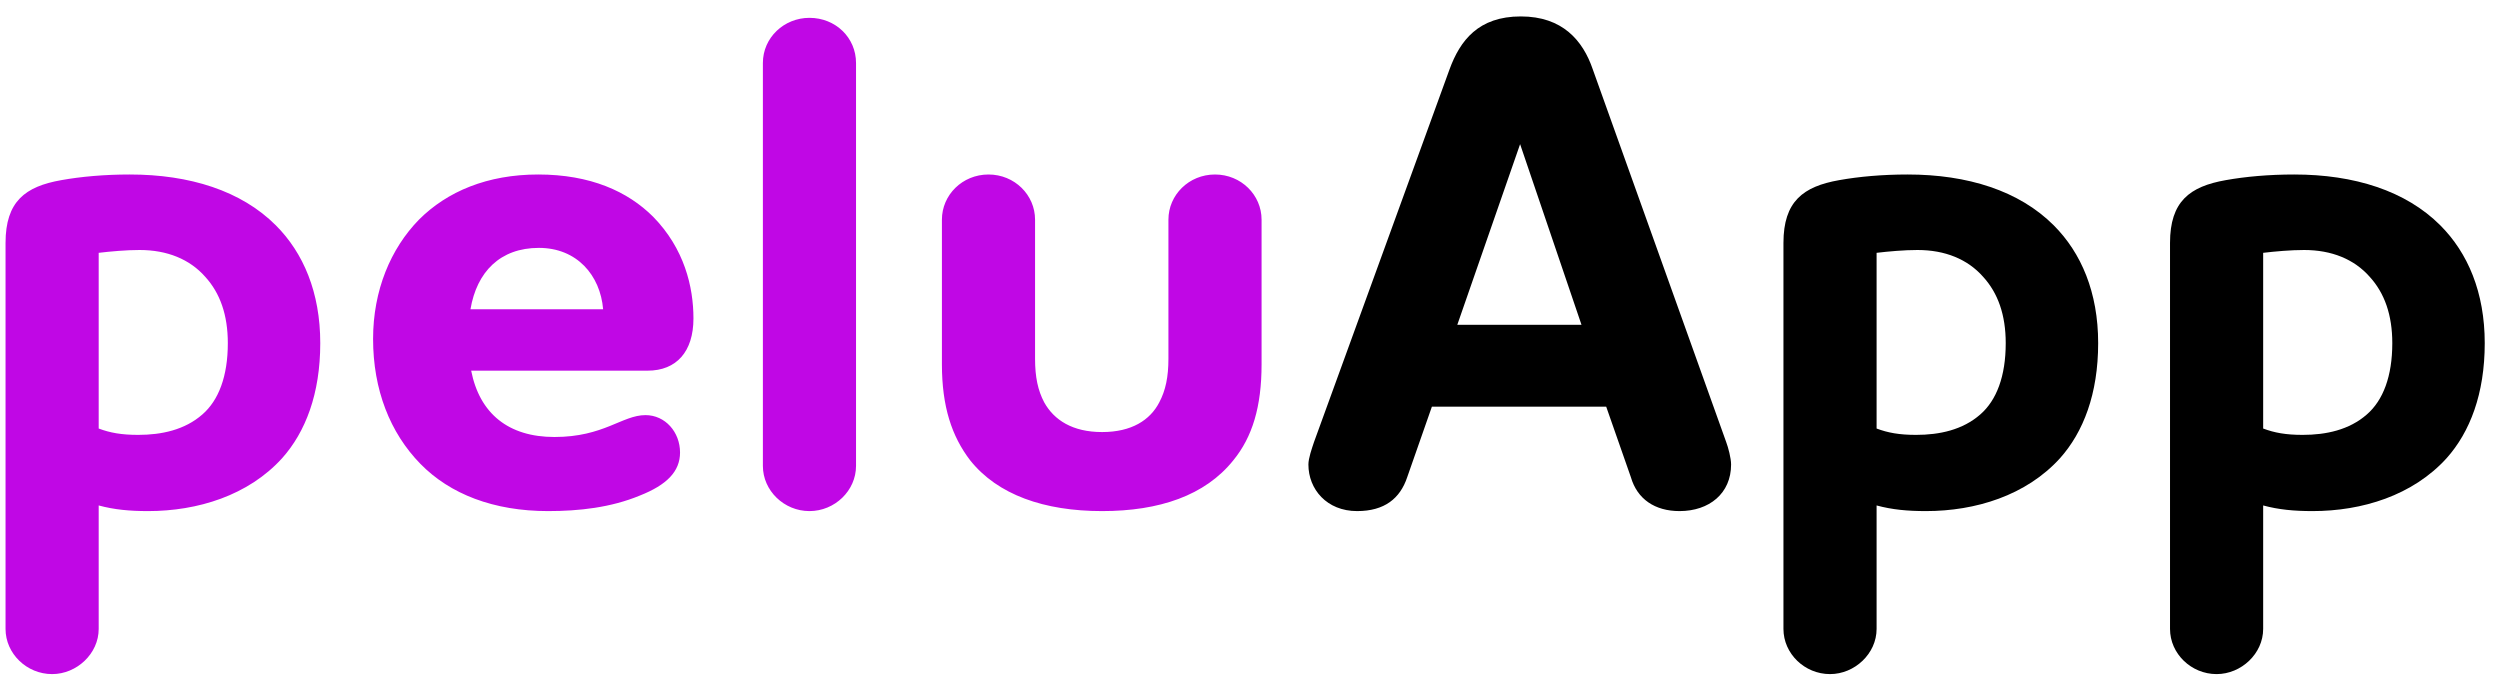
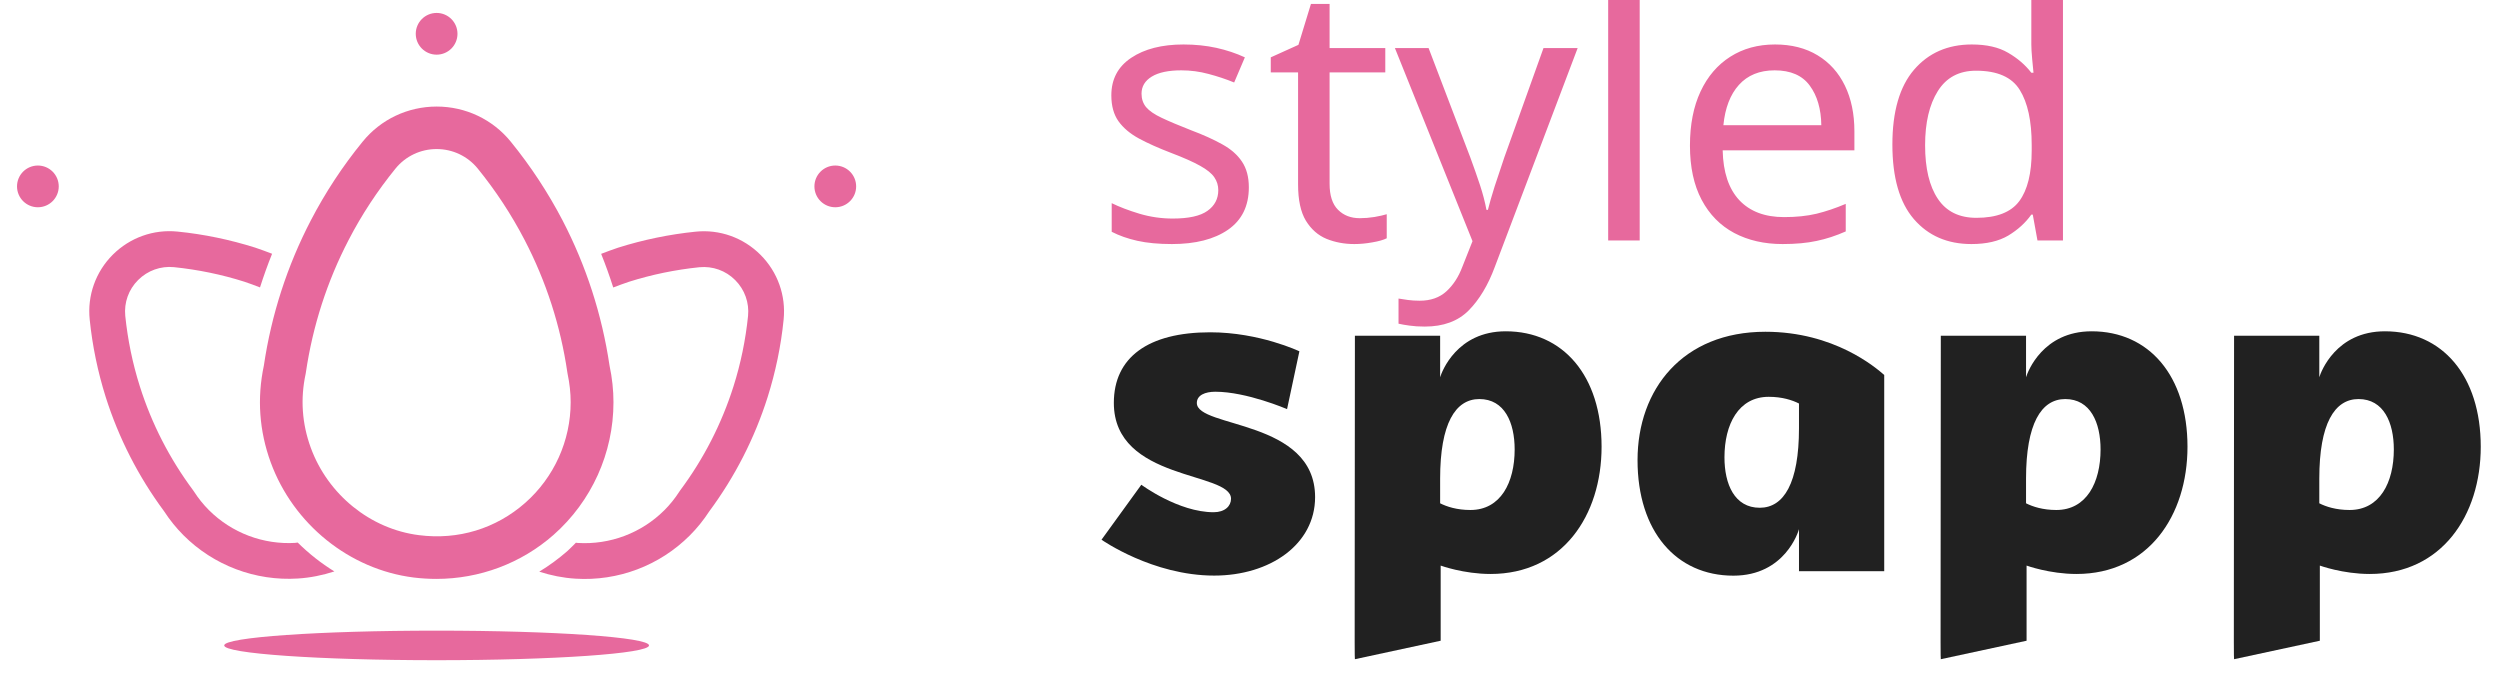
- <svg xmlns="http://www.w3.org/2000/svg" width="124" height="34" viewBox="0 0 124 34" fill="none">
-   <path d="M4.895 12.54C5.49 12.47 6.26 12.4 6.925 12.4C8.29 12.4 9.41 12.855 10.18 13.73C10.915 14.535 11.3 15.62 11.3 17.02C11.3 18.665 10.845 19.855 10.04 20.555C9.165 21.325 8.01 21.57 6.855 21.57C6.015 21.57 5.455 21.465 4.895 21.255V12.54ZM3.04 8.935C1.255 9.25 0.275 9.985 0.275 12.05V31.195C0.275 32.42 1.325 33.435 2.585 33.435C3.81 33.435 4.895 32.42 4.895 31.195V25.07C5.665 25.28 6.435 25.35 7.345 25.35C9.795 25.35 12.315 24.58 13.995 22.725C15.15 21.43 15.885 19.54 15.885 17.02C15.885 14.5 15.045 12.54 13.68 11.175C11.965 9.46 9.41 8.655 6.435 8.655C5.175 8.655 4.02 8.76 3.04 8.935ZM32.015 20.59C30.86 20.59 29.95 21.675 27.5 21.675C25.225 21.675 23.79 20.52 23.37 18.385H32.12C33.555 18.385 34.395 17.44 34.395 15.795C34.395 14.22 33.94 12.33 32.4 10.755C31.14 9.495 29.285 8.655 26.695 8.655C24.175 8.655 22.18 9.495 20.78 10.895C19.38 12.33 18.505 14.395 18.505 16.81C18.505 19.33 19.345 21.465 20.85 23.005C22.32 24.51 24.49 25.35 27.185 25.35C28.725 25.35 30.3 25.175 31.735 24.58C33.065 24.055 33.73 23.39 33.73 22.445C33.73 21.43 32.995 20.59 32.015 20.59ZM23.335 15.34C23.65 13.485 24.805 12.295 26.73 12.295C28.62 12.295 29.775 13.66 29.915 15.34H23.335ZM37.839 23.11C37.839 24.335 38.889 25.35 40.148 25.35C41.408 25.35 42.459 24.335 42.459 23.11V3.125C42.459 1.865 41.444 0.885 40.148 0.885C38.889 0.885 37.839 1.865 37.839 3.125V23.11ZM46.719 18.07C46.719 20.17 47.209 21.64 48.119 22.83C49.484 24.545 51.794 25.35 54.664 25.35C57.499 25.35 59.774 24.58 61.174 22.83C62.119 21.675 62.574 20.17 62.574 18.07V10.895C62.574 9.67 61.559 8.655 60.264 8.655C58.969 8.655 57.954 9.67 57.954 10.895V17.79C57.954 18.7 57.814 19.365 57.499 19.96C57.044 20.835 56.134 21.43 54.664 21.43C53.194 21.43 52.284 20.835 51.794 19.96C51.479 19.365 51.339 18.7 51.339 17.79V10.895C51.339 9.67 50.324 8.655 49.029 8.655C47.734 8.655 46.719 9.67 46.719 10.895V18.07Z" fill="#C007E5" />
-   <path d="M75.397 7.15L78.442 16.11H72.282L75.397 7.15ZM80.892 23.67C81.207 24.755 82.082 25.35 83.307 25.35C84.777 25.35 85.862 24.475 85.862 23.04C85.862 22.725 85.722 22.2 85.617 21.92L79.002 3.44C78.512 2.005 77.497 0.815 75.432 0.815C73.332 0.815 72.422 2.005 71.897 3.44L65.177 21.92C65.072 22.235 64.897 22.725 64.897 23.04C64.897 24.265 65.807 25.35 67.312 25.35C68.677 25.35 69.447 24.72 69.797 23.67L71.022 20.17H79.667L80.892 23.67ZM93.079 12.54C93.674 12.47 94.444 12.4 95.109 12.4C96.474 12.4 97.594 12.855 98.364 13.73C99.099 14.535 99.484 15.62 99.484 17.02C99.484 18.665 99.029 19.855 98.224 20.555C97.349 21.325 96.194 21.57 95.039 21.57C94.199 21.57 93.639 21.465 93.079 21.255V12.54ZM91.224 8.935C89.439 9.25 88.459 9.985 88.459 12.05V31.195C88.459 32.42 89.509 33.435 90.769 33.435C91.994 33.435 93.079 32.42 93.079 31.195V25.07C93.849 25.28 94.619 25.35 95.529 25.35C97.979 25.35 100.499 24.58 102.179 22.725C103.334 21.43 104.069 19.54 104.069 17.02C104.069 14.5 103.229 12.54 101.864 11.175C100.149 9.46 97.594 8.655 94.619 8.655C93.359 8.655 92.204 8.76 91.224 8.935ZM112.253 12.54C112.848 12.47 113.618 12.4 114.283 12.4C115.648 12.4 116.768 12.855 117.538 13.73C118.273 14.535 118.658 15.62 118.658 17.02C118.658 18.665 118.203 19.855 117.398 20.555C116.523 21.325 115.368 21.57 114.213 21.57C113.373 21.57 112.813 21.465 112.253 21.255V12.54ZM110.398 8.935C108.613 9.25 107.633 9.985 107.633 12.05V31.195C107.633 32.42 108.683 33.435 109.943 33.435C111.168 33.435 112.253 32.42 112.253 31.195V25.07C113.023 25.28 113.793 25.35 114.703 25.35C117.153 25.35 119.673 24.58 121.353 22.725C122.508 21.43 123.243 19.54 123.243 17.02C123.243 14.5 122.403 12.54 121.038 11.175C119.323 9.46 116.768 8.655 113.793 8.655C112.533 8.655 111.378 8.76 110.398 8.935Z" fill="black" />
+ <svg xmlns="http://www.w3.org/2000/svg" id="Capa_1" viewBox="0 0 324.71 87.5">
+   <defs>
+     <style>.cls-1,.cls-2{fill:#e7699d;}.cls-2{font-family:Serenity-Medium, Serenity;font-size:46.62px;font-weight:500;}.cls-3{fill:#212121;}</style>
+   </defs>
+   <g>
+     <text class="cls-2" transform="translate(141.97 31.23)">
+       <tspan x="0" y="0">styled</tspan>
+     </text>
+     <g>
+       <path class="cls-3" d="M167.17,53.14s-5.24-2.26-9.32-2.26c-1.31,0-2.4,.44-2.4,1.46,0,3.28,15.36,2.11,15.36,12.23,0,6.12-5.83,10.19-13.11,10.19-8.01,0-14.63-4.66-14.63-4.66,1.75-2.4,3.42-4.73,5.17-7.14,0,0,4.81,3.57,9.39,3.57,1.46,0,2.26-.8,2.26-1.75,0-3.57-15.22-2.26-15.22-12.45,0-5.9,4.44-9.17,12.52-9.17,6.41,0,11.58,2.47,11.58,2.47l-1.6,7.5Z" />
+       <path class="cls-3" d="M208.02,58.02c0,8.96-5.1,16.53-14.42,16.53-3.5,0-6.48-1.09-6.48-1.09v9.76l-11.14,2.4c-.07,0,0-11.21,0-42.01h11.07v5.39c.22-.73,2.18-5.97,8.52-5.97,7.43,0,12.45,5.75,12.45,15Zm-15.87-6.19c-3.13,0-5.1,3.2-5.1,10.34v3.2c.87,.44,2.18,.87,3.93,.87,3.93,0,5.75-3.57,5.75-7.86,0-3.49-1.31-6.55-4.59-6.55Z" />
+       <path class="cls-3" d="M229.29,43.09c8.96,0,14.34,4.66,15.44,5.61v25.49h-11.07v-5.46c-.07,.29-1.82,6.04-8.52,6.04-7.43,0-12.45-5.75-12.45-15s5.9-16.68,16.6-16.68Zm-.73,22.86c3.13,0,5.1-3.2,5.1-10.34v-3.2c-.87-.44-2.18-.87-3.93-.87-3.93,0-5.75,3.57-5.75,7.86,0,3.5,1.31,6.55,4.59,6.55Z" />
+       <path class="cls-3" d="M284.12,58.02c0,8.96-5.1,16.53-14.42,16.53-3.49,0-6.48-1.09-6.48-1.09v9.76l-11.14,2.4c-.07,0,0-11.21,0-42.01h11.07v5.39c.22-.73,2.19-5.97,8.52-5.97,7.43,0,12.45,5.75,12.45,15Zm-15.87-6.19c-3.13,0-5.1,3.2-5.1,10.34v3.2c.87,.44,2.19,.87,3.93,.87,3.93,0,5.75-3.57,5.75-7.86,0-3.49-1.31-6.55-4.59-6.55Z" />
+       <path class="cls-3" d="M322.21,58.02c0,8.96-5.1,16.53-14.42,16.53-3.5,0-6.48-1.09-6.48-1.09v9.76l-11.14,2.4c-.07,0,0-11.21,0-42.01h11.07v5.39c.22-.73,2.18-5.97,8.52-5.97,7.43,0,12.45,5.75,12.45,15Zm-15.87-6.19c-3.13,0-5.1,3.2-5.1,10.34v3.2c.87,.44,2.18,.87,3.93,.87,3.93,0,5.75-3.57,5.75-7.86,0-3.49-1.31-6.55-4.59-6.55Z" />
+     </g>
+   </g>
+   <g>
+     <path class="cls-1" d="M56.66,75.19c-.97,0-1.95-.06-2.93-.18-8.35-1.05-15.63-6.93-18.57-14.96-1.49-4.09-1.79-8.31-.89-12.56,.98-6.61,3.03-12.96,6.1-18.86,1.88-3.62,4.14-7.06,6.73-10.23,2.36-2.9,5.87-4.56,9.62-4.56,3.75,0,7.26,1.66,9.62,4.56,2.58,3.17,4.84,6.61,6.73,10.23,3.07,5.91,5.12,12.25,6.1,18.86,.34,1.59,.51,3.19,.51,4.76,0,6.59-2.84,12.86-7.78,17.22-4.21,3.71-9.63,5.72-15.22,5.72Zm.05-55.83c-2.08,0-4.02,.92-5.33,2.52-2.34,2.88-4.4,6-6.1,9.29-2.8,5.38-4.66,11.17-5.55,17.2l-.03,.18c-.7,3.24-.48,6.46,.66,9.59,2.23,6.11,7.75,10.58,14.07,11.37,5.09,.65,9.99-.85,13.79-4.2,3.75-3.31,5.9-8.07,5.9-13.07,0-1.22-.14-2.46-.4-3.69l-.03-.18c-.88-6.03-2.75-11.82-5.55-17.2-1.71-3.29-3.76-6.41-6.1-9.29-1.31-1.6-3.25-2.52-5.33-2.52Z" />
+     <g>
+       <path class="cls-1" d="M98.77,33.09c-2.23-2.23-5.3-3.32-8.42-3-3.42,.35-6.81,1.05-10.07,2.08-.75,.24-1.47,.53-2.2,.8,.58,1.44,1.1,2.9,1.57,4.37,.68-.25,1.35-.52,2.04-.74,2.97-.94,6.04-1.57,9.14-1.89,1.73-.17,3.43,.43,4.66,1.67,1.24,1.24,1.84,2.94,1.67,4.66-.32,3.1-.95,6.18-1.89,9.14-1.54,4.86-3.87,9.41-6.93,13.52l-.09,.13c-.57,.89-1.23,1.71-1.95,2.43-2.97,2.97-7.08,4.52-11.27,4.26-.08,0-.16-.02-.23-.03-.36,.35-.7,.72-1.08,1.06-1.15,1.01-2.38,1.91-3.68,2.7,1.51,.49,3.09,.81,4.7,.91,5.53,.35,10.94-1.7,14.85-5.61,.94-.94,1.79-1.99,2.53-3.13,3.34-4.51,5.89-9.5,7.58-14.83,1.03-3.27,1.74-6.66,2.08-10.07,.32-3.13-.78-6.2-3-8.42Z" />
+       <path class="cls-1" d="M38.4,70.51c-4.19,.26-8.3-1.29-11.27-4.26-.72-.72-1.38-1.54-1.95-2.43l-.09-.13c-3.06-4.11-5.39-8.65-6.93-13.52-.94-2.97-1.57-6.04-1.89-9.14-.17-1.73,.43-3.43,1.67-4.66,1.24-1.24,2.94-1.84,4.66-1.67,3.1,.32,6.18,.95,9.14,1.89,.69,.22,1.36,.49,2.03,.74,.47-1.47,.99-2.93,1.57-4.37-.73-.27-1.45-.56-2.2-.8-3.27-1.03-6.66-1.74-10.07-2.08-3.12-.32-6.19,.78-8.42,3-2.23,2.23-3.32,5.3-3,8.42,.35,3.42,1.05,6.8,2.08,10.07,1.69,5.33,4.24,10.32,7.58,14.83,.74,1.14,1.59,2.19,2.53,3.13,3.91,3.91,9.33,5.96,14.85,5.61,1.63-.1,3.22-.43,4.74-.92-1.72-1.06-3.32-2.32-4.76-3.75-.09,0-.18,.03-.28,.03Z" />
+     </g>
+     <ellipse class="cls-1" cx="56.71" cy="83.83" rx="27.59" ry="1.92" />
+     <circle class="cls-1" cx="4.92" cy="24.21" r="2.71" />
+     <circle class="cls-1" cx="108.49" cy="24.21" r="2.71" />
+     <circle class="cls-1" cx="56.71" cy="4.39" r="2.71" />
+   </g>
</svg>
